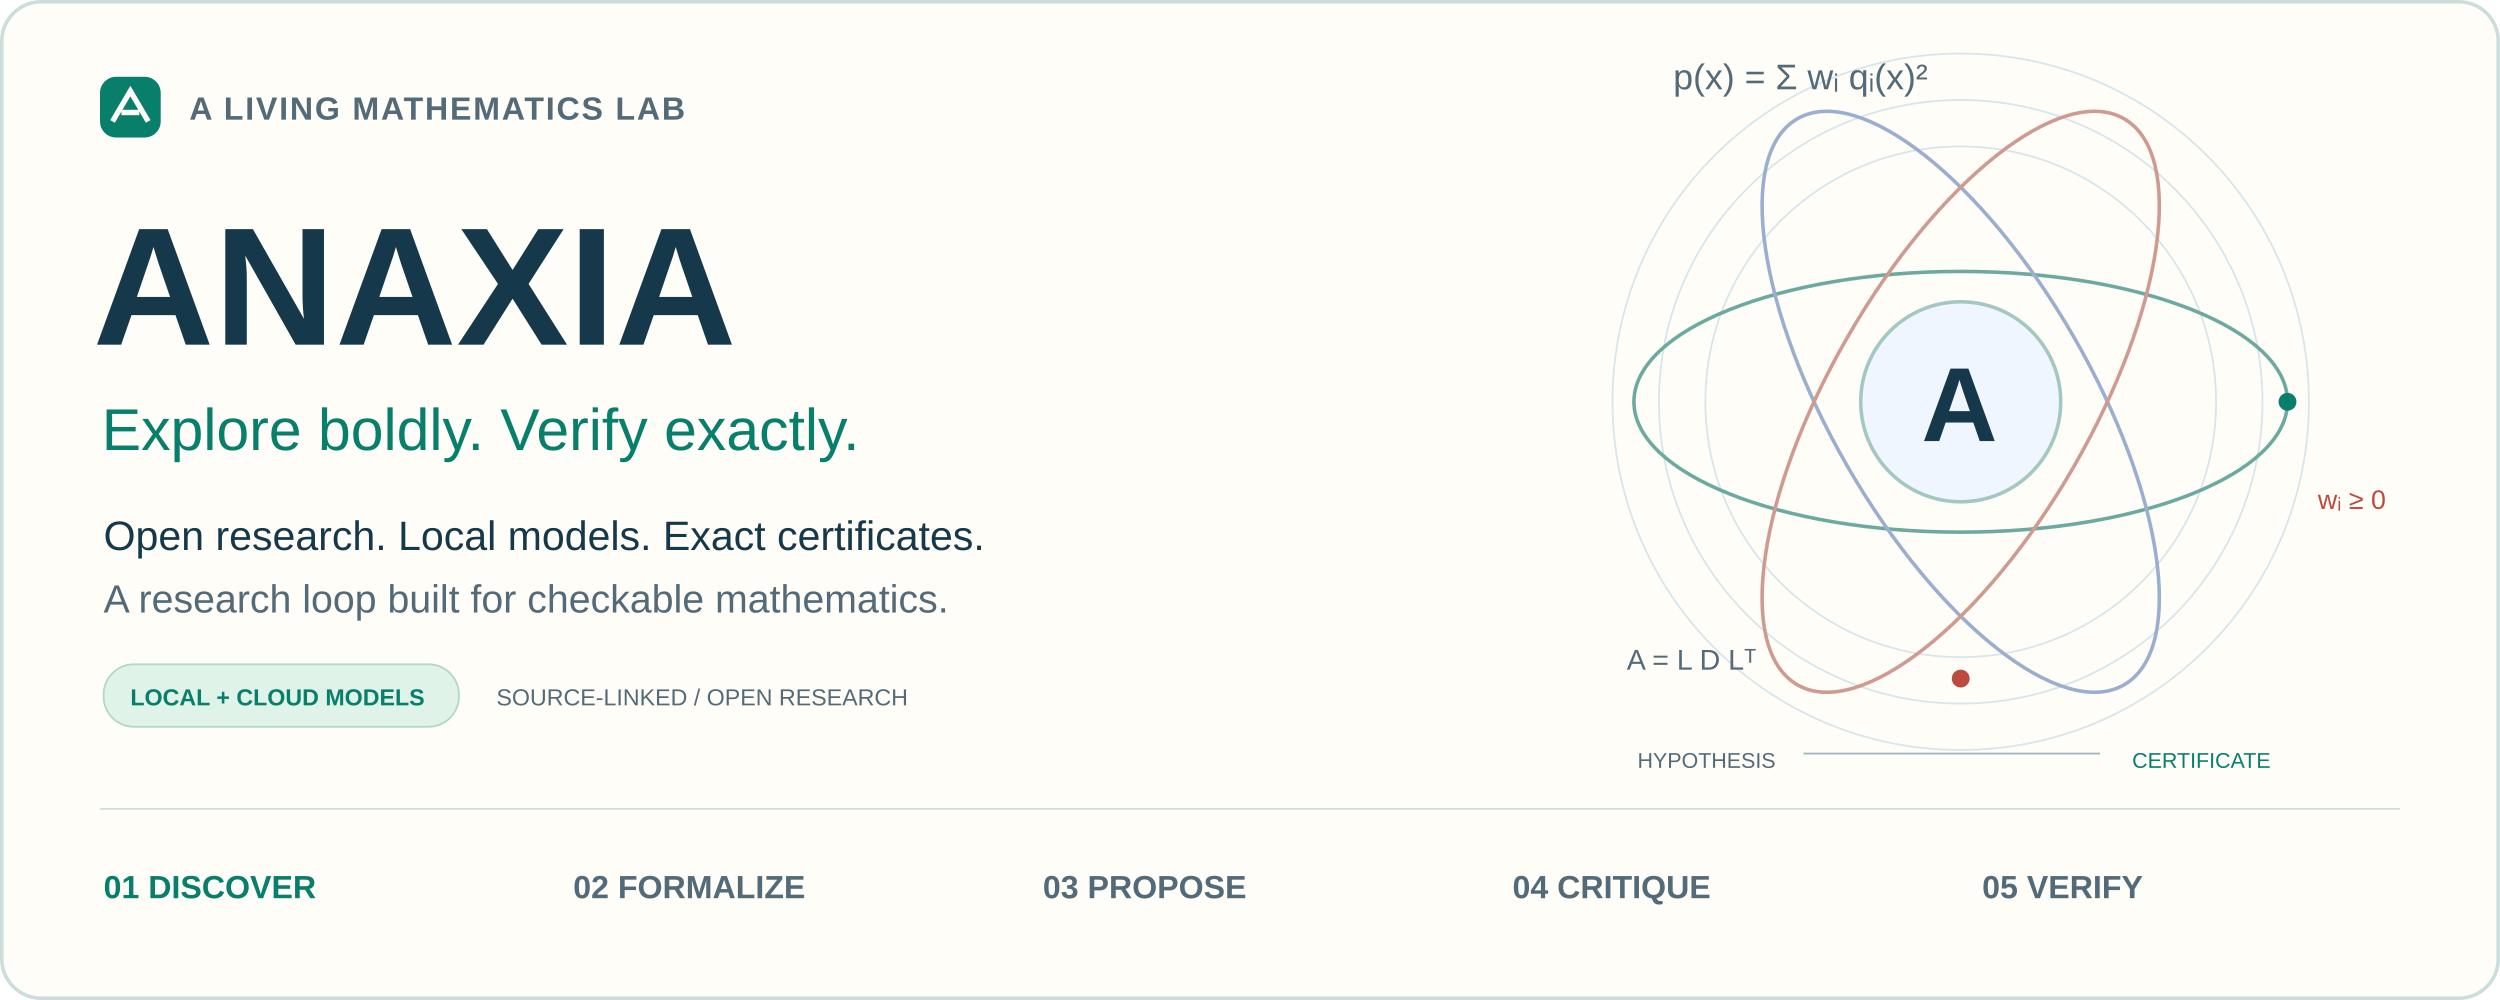
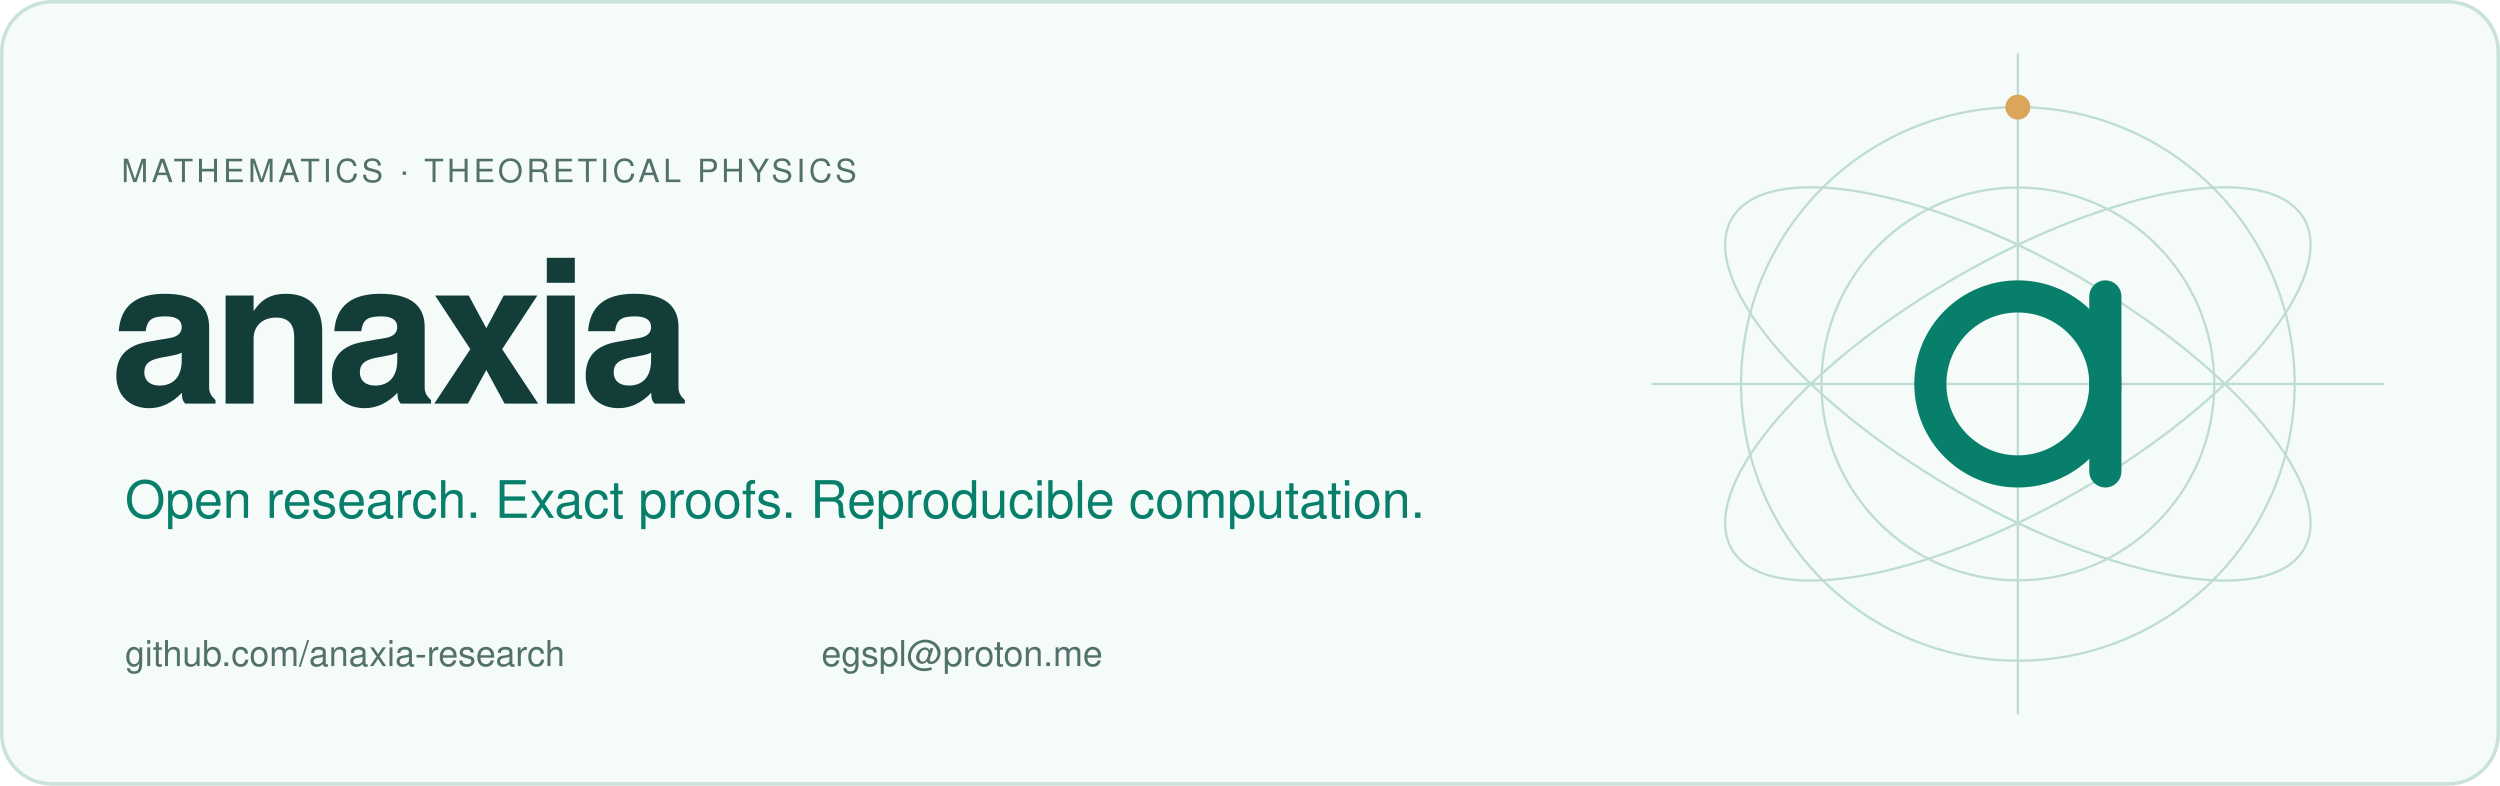
- <svg xmlns="http://www.w3.org/2000/svg" width="1400" height="560" viewBox="0 0 1400 560" role="img" aria-labelledby="title desc">
-   <rect x="1" y="1" width="1398" height="558" rx="22" fill="#fffdf7" stroke="#cbdedc" stroke-width="2" />
-   <g font-family="Segoe UI,Arial,sans-serif">
-     <rect x="56" y="43" width="34" height="34" rx="9" fill="#087f6b" />
-     <path d="M63 68 L73 51 L83 68 M68 63 H78" fill="none" stroke="#fffdf7" stroke-width="3" />
-     <text x="106" y="67" fill="#536b79" font-size="18" font-weight="700" letter-spacing="1">A LIVING MATHEMATICS LAB</text>
-     <text x="52" y="193" fill="#15394a" font-size="94" font-weight="700">ANAXIA</text>
-     <text x="57" y="252" fill="#087f6b" font-size="33">Explore boldly. Verify exactly.</text>
-     <text x="58" y="308" fill="#15394a" font-size="23">Open research. Local models. Exact certificates.</text>
-     <text x="58" y="343" fill="#536b79" font-size="22">A research loop built for checkable mathematics.</text>
-     <rect x="58" y="372" width="199" height="35" rx="17" fill="#e0f3e9" stroke="#b0d8c4" />
-     <text x="73" y="395" fill="#087f6b" font-size="13" font-weight="700">LOCAL + CLOUD MODELS</text>
-     <text x="278" y="395" fill="#536b79" font-size="13">SOURCE-LINKED / OPEN RESEARCH</text>
-     <g transform="translate(1098 225)" fill="none">
-       <circle r="195" stroke="#d7e5ec" />
-       <circle r="169" stroke="#d7e5ec" />
-       <circle r="143" stroke="#d7e5ec" />
-       <ellipse rx="183" ry="73" stroke="#6caaa0" stroke-width="2" />
-       <ellipse rx="183" ry="73" transform="rotate(60)" stroke="#9aaecf" stroke-width="2" />
-       <ellipse rx="183" ry="73" transform="rotate(-60)" stroke="#cf9a8f" stroke-width="2" />
-       <circle r="56" fill="#eff6ff" stroke="#a3c8c0" stroke-width="2" />
-       <circle cx="183" r="5" fill="#087f6b" />
-       <circle cy="155" r="5" fill="#bc4b3e" />
-     </g>
-     <text x="1076" y="247" fill="#15394a" font-size="59" font-weight="700">A</text>
-     <text x="937" y="50" fill="#536b79" font-size="20">p(x) = Σ wᵢ qᵢ(x)²</text>
-     <text x="1298" y="285" fill="#bc4b3e" font-size="15">wᵢ ≥ 0</text>
-     <text x="911" y="375" fill="#536b79" font-size="16">A = L D Lᵀ</text>
-     <text x="917" y="430" fill="#536b79" font-size="12">HYPOTHESIS</text>
-     <path d="M1010 422 H1176" stroke="#9cb7c0" />
-     <text x="1194" y="430" fill="#087f6b" font-size="12">CERTIFICATE</text>
-     <path d="M56 453 H1344" stroke="#cbdedc" />
-     <g fill="#536b79" font-size="18" font-weight="700">
-       <text x="58" y="503" fill="#087f6b">01 DISCOVER</text>
-       <text x="321" y="503">02 FORMALIZE</text>
-       <text x="584" y="503">03 PROPOSE</text>
-       <text x="847" y="503">04 CRITIQUE</text>
-       <text x="1110" y="503">05 VERIFY</text>
-     </g>
+ <svg xmlns="http://www.w3.org/2000/svg" width="1400" height="440" viewBox="0 0 1400 440" role="img" aria-labelledby="title desc">
+   <rect x="1" y="1" width="1398" height="438" rx="28" fill="#f5fbf8" stroke="#c9e2db" stroke-width="2" />
+   <g fill="none" stroke="#bfdcd4" stroke-width="1.3" transform="translate(1130 215)">
+     <circle r="155" />
+     <circle r="110" />
+     <path d="M-205 0H205M0-185V185" />
+     <ellipse rx="185" ry="69" transform="rotate(-30)" />
+     <ellipse rx="185" ry="69" transform="rotate(30)" />
+   </g>
+   <g fill="none" stroke="#087f6b" stroke-width="18" stroke-linecap="round" transform="translate(1130 215)">
+     <circle r="49" />
+     <path d="M49-49V49" />
+   </g>
+   <circle cx="1130" cy="60" r="7" fill="#dba55a" />
+   <g font-family="Helvetica,Arial,sans-serif">
+     <text x="68" y="102" fill="#52716b" font-size="18" letter-spacing="2">MATHEMATICS · THEORETICAL PHYSICS</text>
+     <text x="62" y="226" fill="#123d38" font-size="112" font-weight="650" letter-spacing="-5">anaxia</text>
+     <text x="70" y="290" fill="#087f6b" font-size="29">Open research. Exact proofs. Reproducible computation.</text>
+     <text x="70" y="373" fill="#52716b" font-size="20">github.com/anaxia-research</text>
+     <text x="460" y="373" fill="#52716b" font-size="20">egspl@proton.me</text>
  </g>
</svg>
